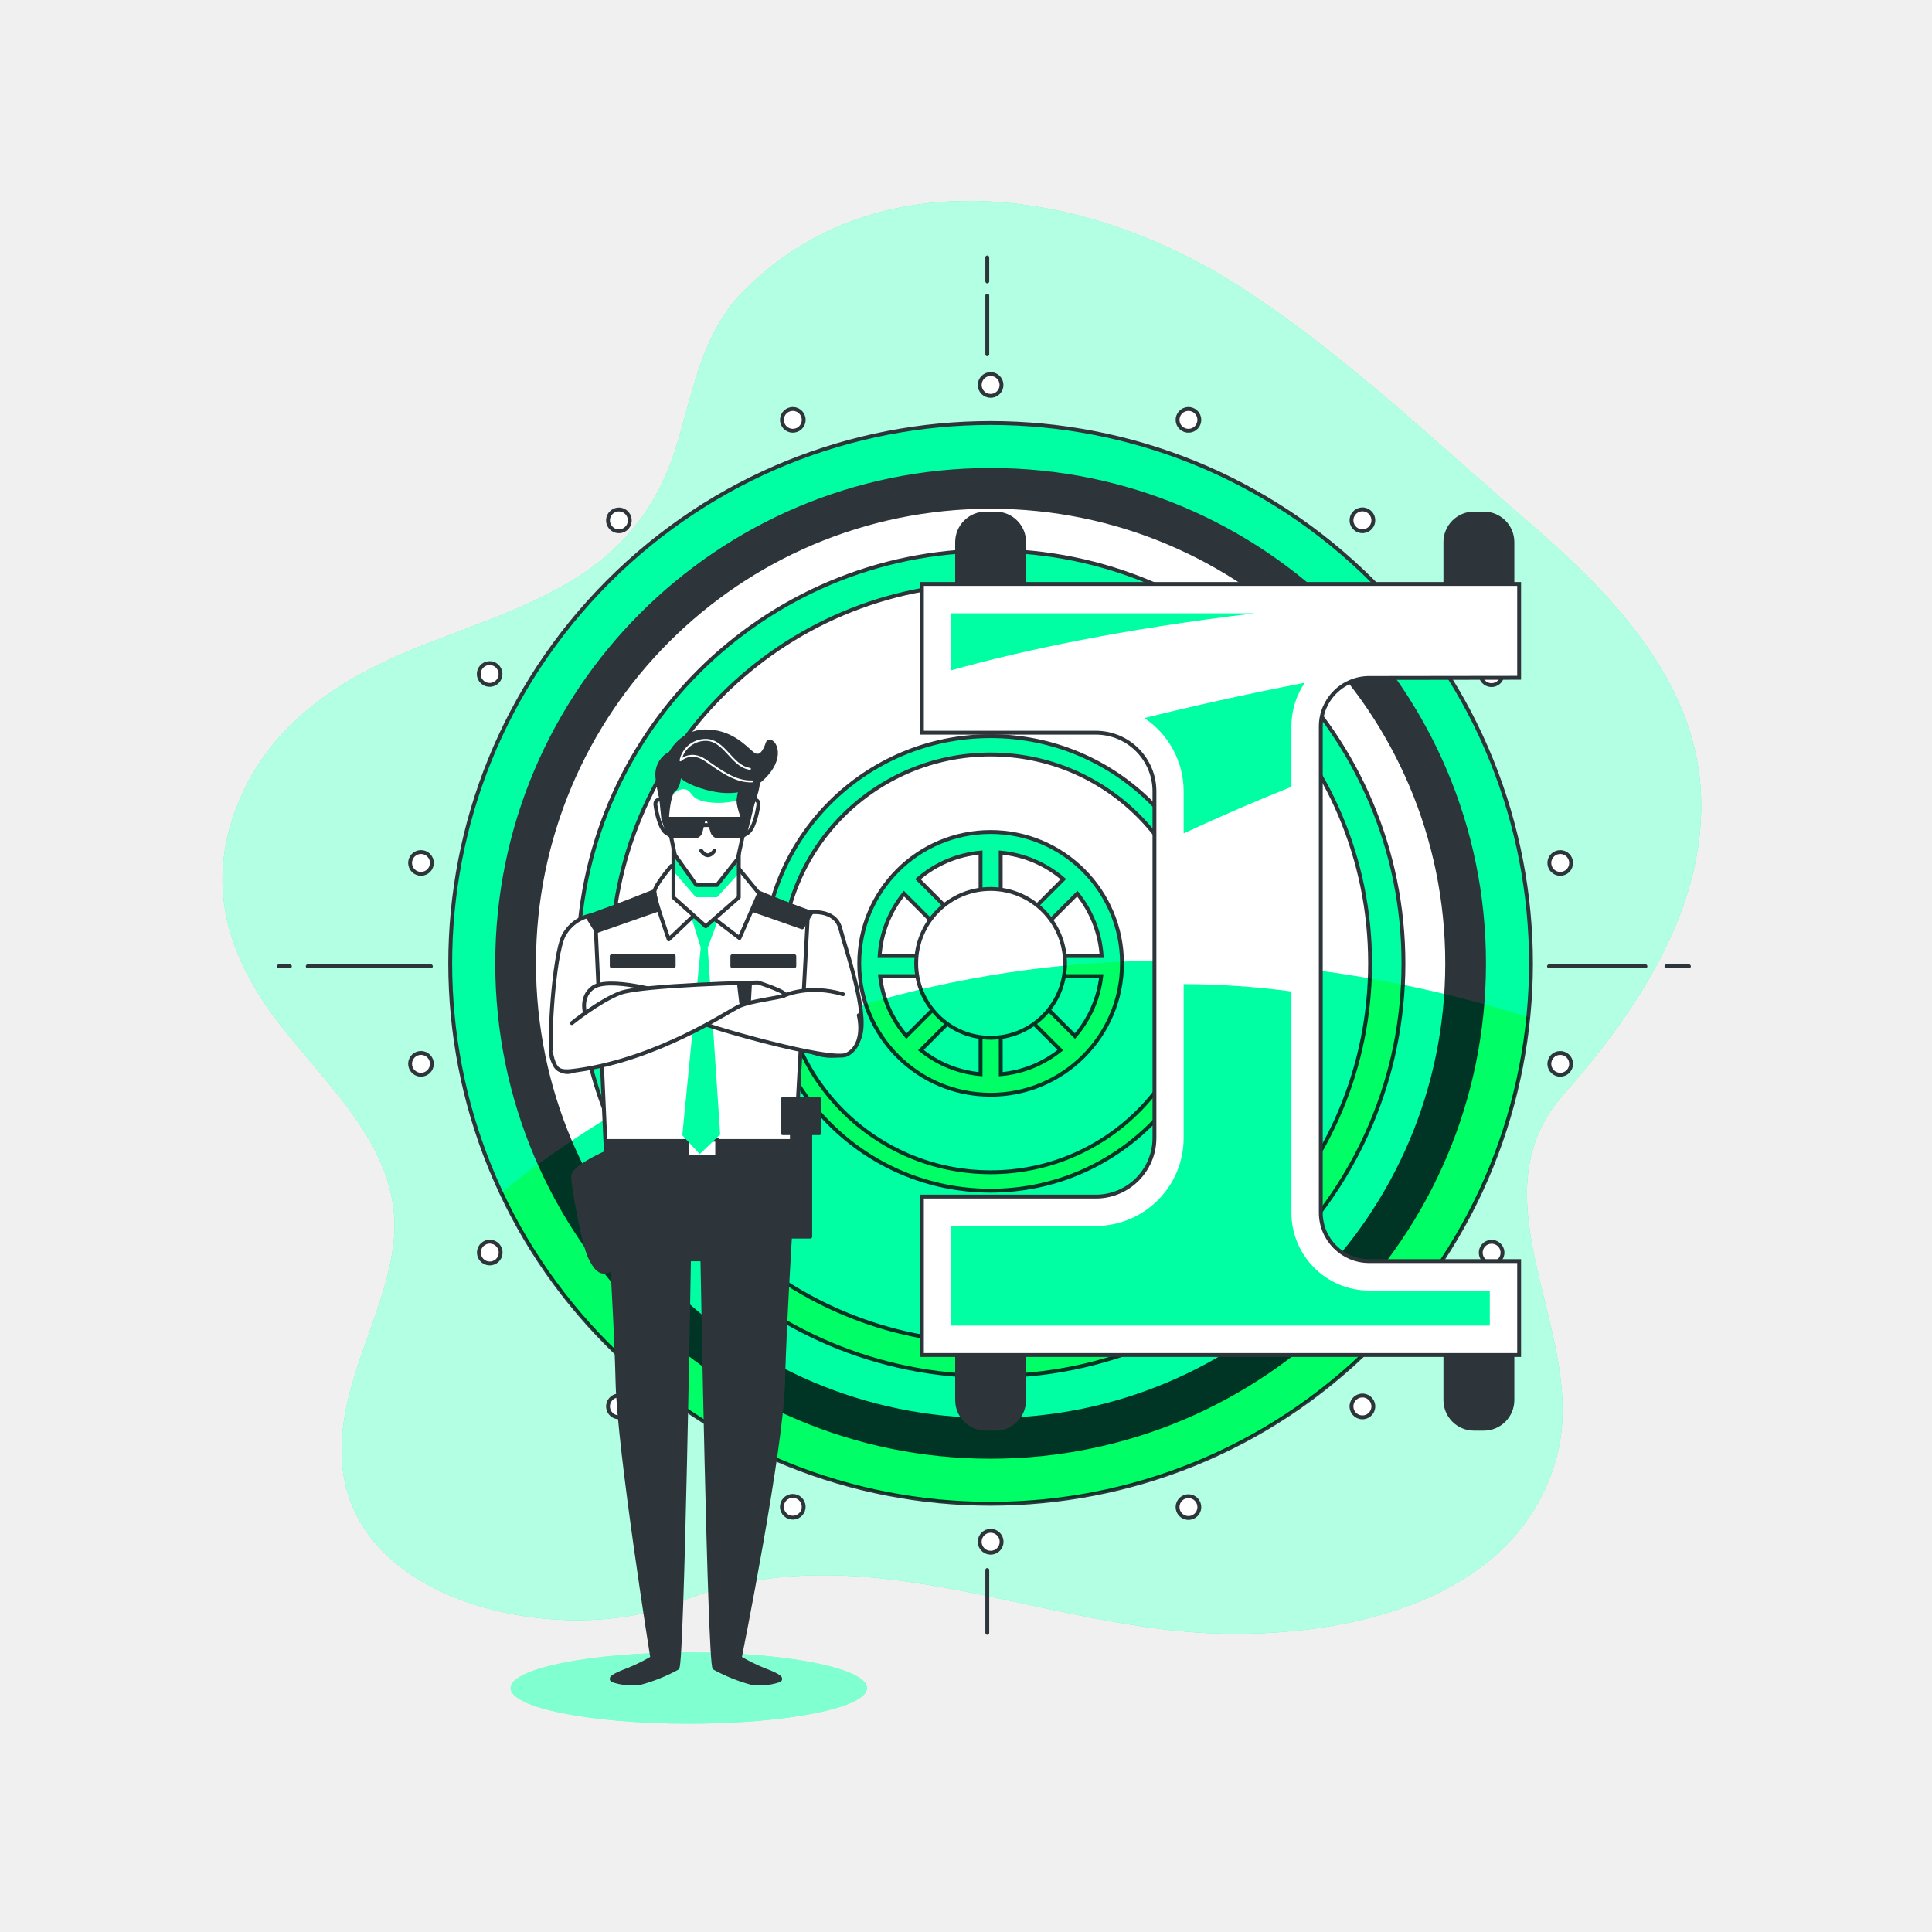
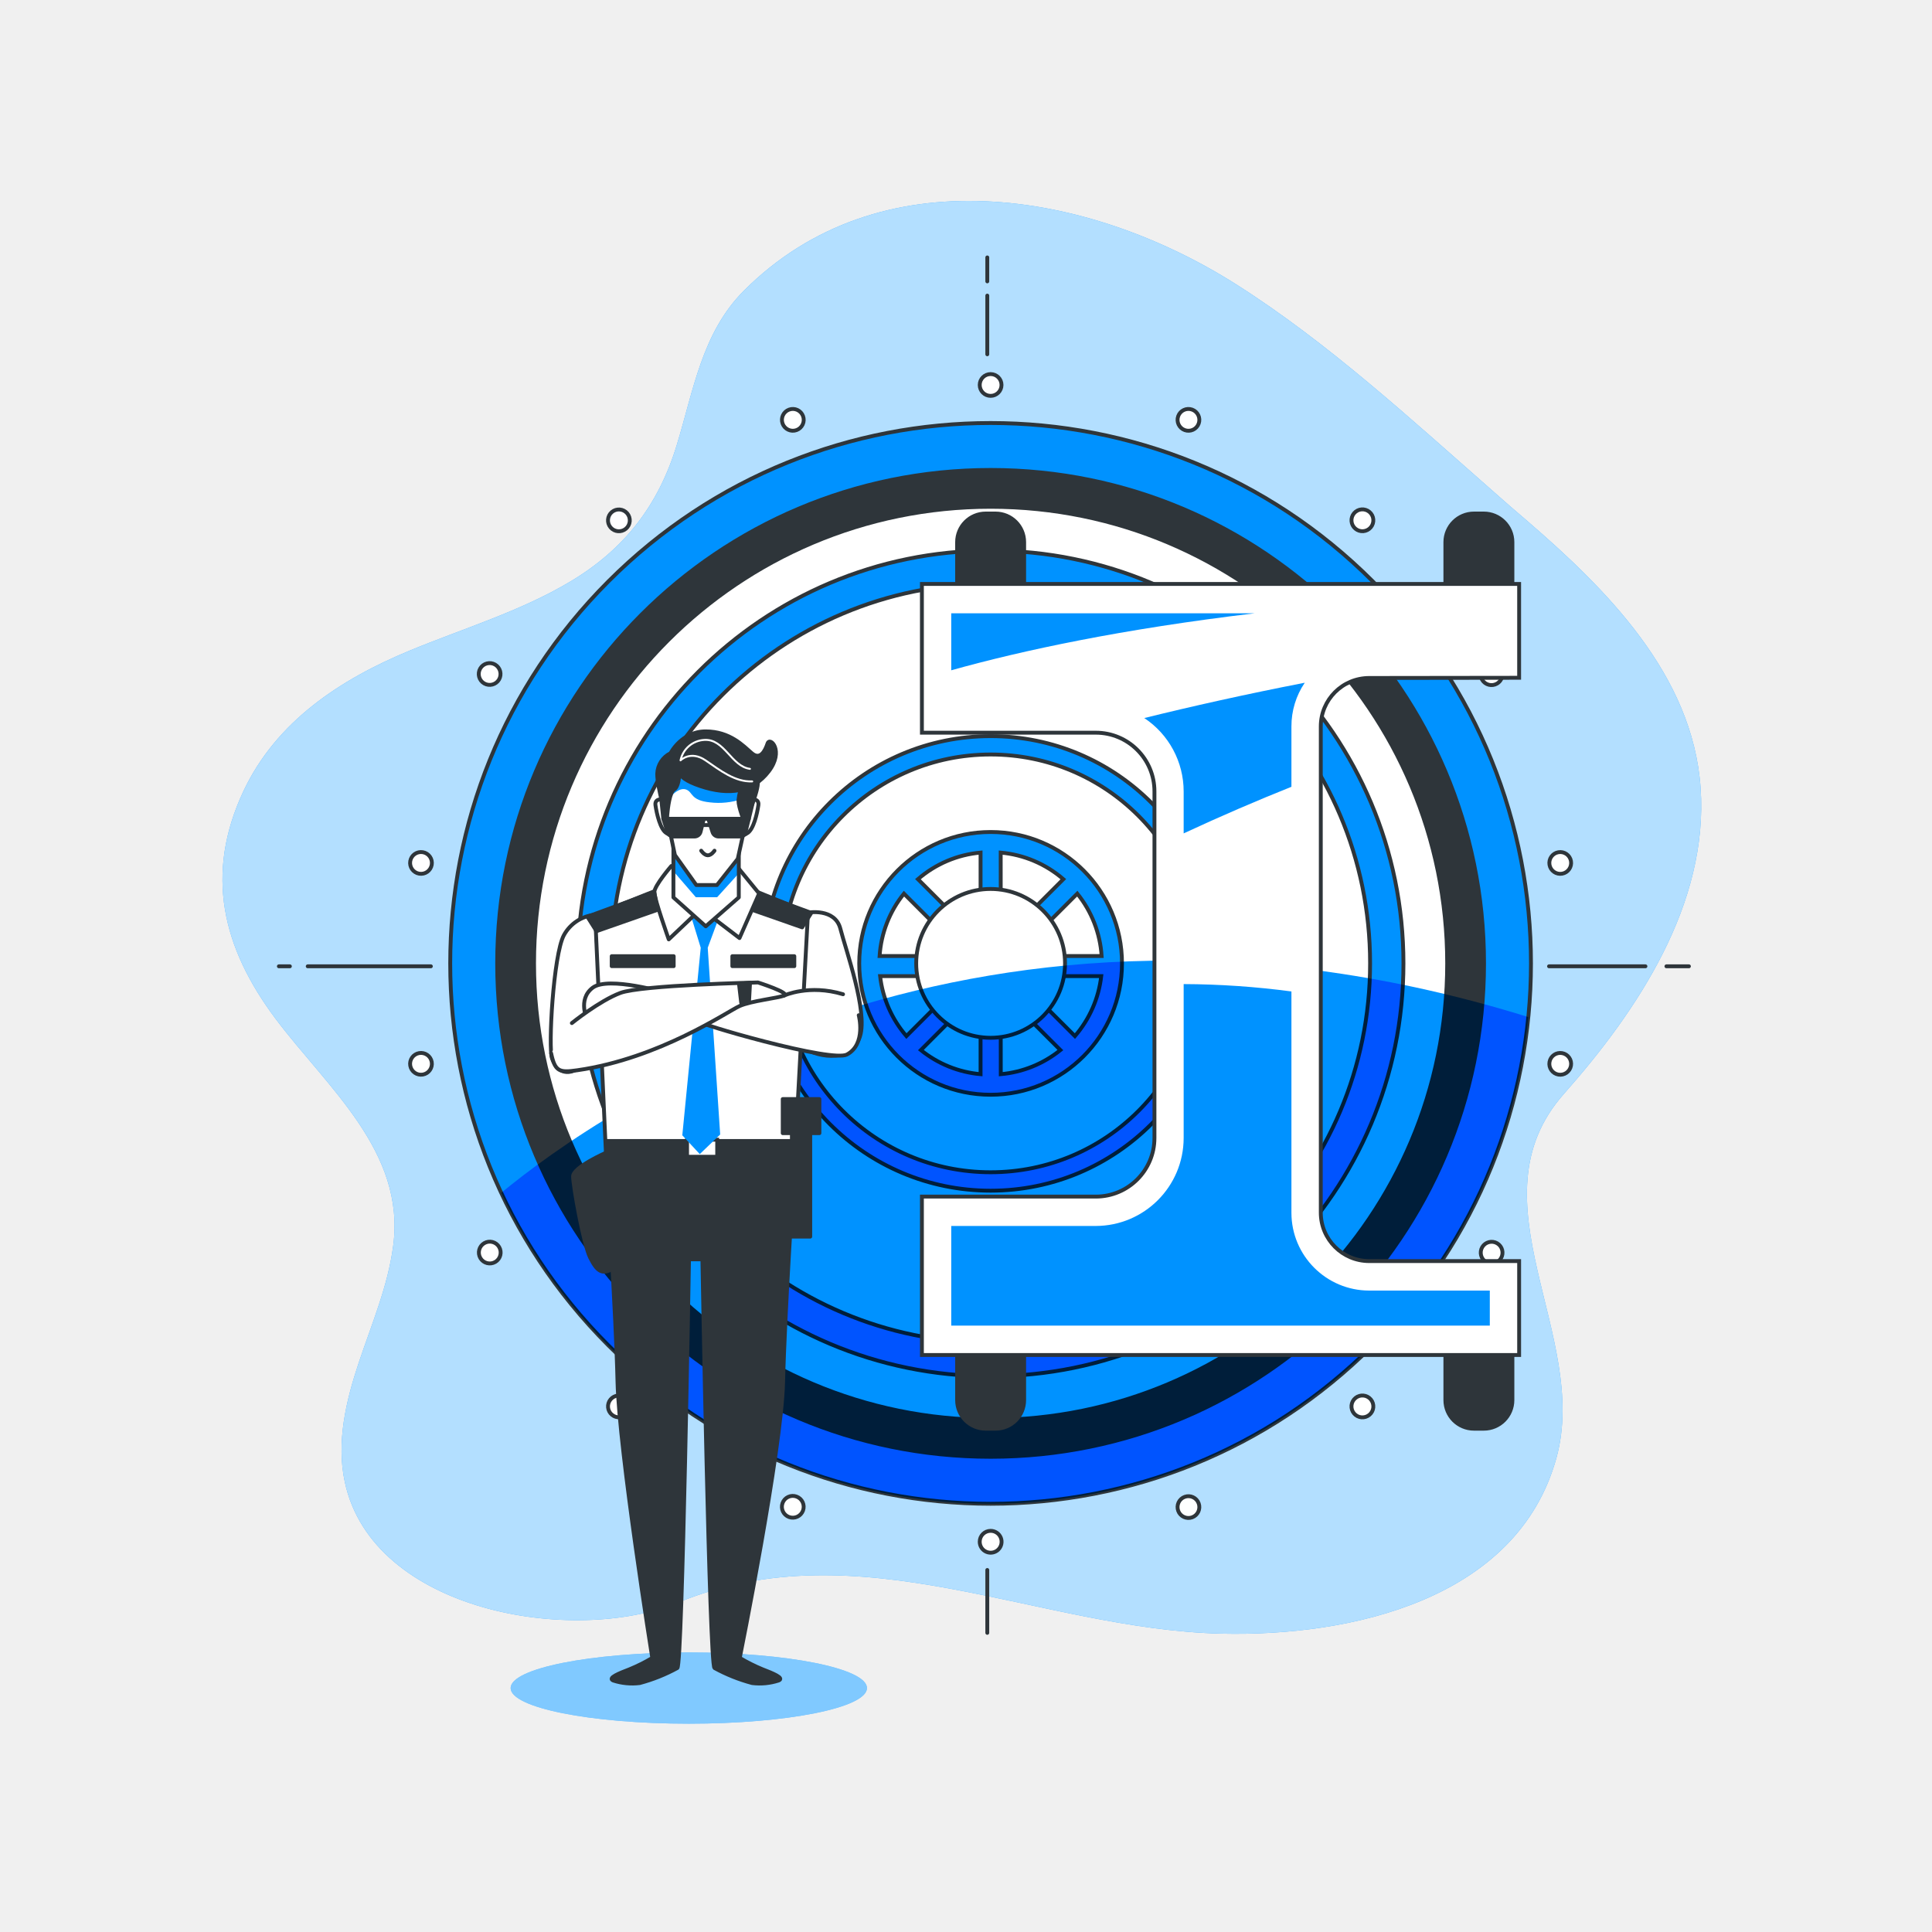
<svg xmlns="http://www.w3.org/2000/svg" viewBox="0 0 500 500">
  <defs>
    <clipPath id="freepik--clip-path--inject-1--inject-63">
      <polygon points="191.2 232.25 182.65 239.73 174.28 232.25 174.28 212.31 191.2 212.31 191.2 232.25" style="fill:#fff;stroke:#2e353a;stroke-linecap:round;stroke-linejoin:round" />
    </clipPath>
  </defs>
  <g id="freepik--background-simple--inject-1--inject-63">
-     <path d="M386.72,127.41c-21.44-18.8-43-38.74-66.9-53.88C281.4,49.19,227.53,40.09,192.45,75.3c-10.8,10.85-13,25.82-17.3,39.85-4.7,15.48-13.46,26.92-27.46,35.3-13,7.78-27.68,12.14-41.67,17.93-17.93,7.42-34.48,18.26-43,36.33-10.11,21.53-5.45,40.56,8.28,58.92C84.64,281.41,105,298,101.76,322.41c-1.36,10.43-5.57,20.23-8.9,30.2S87,373.27,89.24,383.55c7.19,33.6,59.15,42.32,86.3,31.17,47-19.3,93.3,7,140.66,8.07,33.29.76,76.49-8.74,86.61-45.52,8.71-31.63-22.53-66.55,1.9-94.15,19.07-21.54,37.52-49.16,35.4-79.27-2.07-29.23-24.37-51.41-45.34-69.44Q390.75,131,386.72,127.41Z" style="fill:#00FFA2" />
+     <path d="M386.72,127.41c-21.44-18.8-43-38.74-66.9-53.88C281.4,49.19,227.53,40.09,192.45,75.3c-10.8,10.85-13,25.82-17.3,39.85-4.7,15.48-13.46,26.92-27.46,35.3-13,7.78-27.68,12.14-41.67,17.93-17.93,7.42-34.48,18.26-43,36.33-10.11,21.53-5.45,40.56,8.28,58.92C84.64,281.41,105,298,101.76,322.41c-1.36,10.43-5.57,20.23-8.9,30.2S87,373.27,89.24,383.55c7.19,33.6,59.15,42.32,86.3,31.17,47-19.3,93.3,7,140.66,8.07,33.29.76,76.49-8.74,86.61-45.52,8.71-31.63-22.53-66.55,1.9-94.15,19.07-21.54,37.52-49.16,35.4-79.27-2.07-29.23-24.37-51.41-45.34-69.44Q390.75,131,386.72,127.41Z" style="fill:#0092FF" />
    <path d="M386.72,127.41c-21.44-18.8-43-38.74-66.9-53.88C281.4,49.19,227.53,40.09,192.45,75.3c-10.8,10.85-13,25.82-17.3,39.85-4.7,15.48-13.46,26.92-27.46,35.3-13,7.78-27.68,12.14-41.67,17.93-17.93,7.42-34.48,18.26-43,36.33-10.11,21.53-5.45,40.56,8.28,58.92C84.64,281.41,105,298,101.76,322.41c-1.36,10.43-5.57,20.23-8.9,30.2S87,373.27,89.24,383.55c7.19,33.6,59.15,42.32,86.3,31.17,47-19.3,93.3,7,140.66,8.07,33.29.76,76.49-8.74,86.61-45.52,8.71-31.63-22.53-66.55,1.9-94.15,19.07-21.54,37.52-49.16,35.4-79.27-2.07-29.23-24.37-51.41-45.34-69.44Q390.75,131,386.72,127.41Z" style="fill:#fff;opacity:0.7" />
  </g>
  <g id="freepik--Shadow--inject-1--inject-63">
-     <ellipse cx="178.26" cy="436.87" rx="46.11" ry="9.22" style="fill:#00FFA2" />
+     <ellipse cx="178.26" cy="436.87" rx="46.11" ry="9.22" style="fill:#0092FF" />
    <ellipse cx="178.26" cy="436.87" rx="46.11" ry="9.22" style="fill:#fff;opacity:0.5" />
  </g>
  <g id="freepik--Vault--inject-1--inject-63">
-     <circle cx="256.37" cy="249.32" r="139.85" transform="translate(-101.21 254.31) rotate(-45)" style="fill:#00FFA2;stroke:#2e353a;stroke-linecap:round;stroke-miterlimit:10" />
+     <circle cx="256.37" cy="249.32" r="139.85" transform="translate(-101.21 254.31) rotate(-45)" style="fill:#0092FF;stroke:#2e353a;stroke-linecap:round;stroke-miterlimit:10" />
    <circle cx="256.37" cy="249.32" r="127.7" style="fill:#2e353a;stroke:#2e353a;stroke-linecap:round;stroke-miterlimit:10" />
    <circle cx="256.37" cy="249.32" r="118.16" style="fill:#fff;stroke:#2e353a;stroke-linecap:round;stroke-miterlimit:10" />
-     <path d="M256.37,142.49A106.84,106.84,0,1,0,363.21,249.32,106.83,106.83,0,0,0,256.37,142.49Zm0,205a98.21,98.21,0,1,1,98.21-98.21A98.21,98.21,0,0,1,256.37,347.53Z" style="fill:#00FFA2;stroke:#2e353a;stroke-linecap:round;stroke-miterlimit:10" />
-     <path d="M256.37,190.51a58.82,58.82,0,1,0,58.82,58.81A58.81,58.81,0,0,0,256.37,190.51Zm0,112.87a54.06,54.06,0,1,1,54.06-54.06A54.06,54.06,0,0,1,256.37,303.38Z" style="fill:#00FFA2;stroke:#2e353a;stroke-linecap:round;stroke-miterlimit:10" />
-     <path d="M256.37,215.32a34,34,0,1,0,34,34A34,34,0,0,0,256.37,215.32Zm2.61,5.33a28.66,28.66,0,0,1,16.21,6.88L259,243.74Zm-5.21,23.09-16.21-16.21a28.63,28.63,0,0,1,16.21-6.88Zm-3.68,3.68H227.64a28.65,28.65,0,0,1,6.3-16.15Zm0,5.2-15.51,15.52a28.63,28.63,0,0,1-6.81-15.52Zm3.68,3.69V278a28.62,28.62,0,0,1-15.45-6.24Zm5.21,0,15.45,15.45A28.65,28.65,0,0,1,259,278Zm3.68-3.69H285a28.7,28.7,0,0,1-6.81,15.52Zm0-5.2,16.14-16.15a28.65,28.65,0,0,1,6.3,16.15Z" style="fill:#00FFA2;stroke:#2e353a;stroke-linecap:round;stroke-miterlimit:10" />
+     <path d="M256.37,142.49A106.84,106.84,0,1,0,363.21,249.32,106.83,106.83,0,0,0,256.37,142.49Zm0,205a98.21,98.21,0,1,1,98.21-98.21A98.21,98.21,0,0,1,256.37,347.53Z" style="fill:#0092FF;stroke:#2e353a;stroke-linecap:round;stroke-miterlimit:10" />
+     <path d="M256.37,190.51a58.82,58.82,0,1,0,58.82,58.81A58.81,58.81,0,0,0,256.37,190.51Zm0,112.87a54.06,54.06,0,1,1,54.06-54.06A54.06,54.06,0,0,1,256.37,303.38Z" style="fill:#0092FF;stroke:#2e353a;stroke-linecap:round;stroke-miterlimit:10" />
+     <path d="M256.37,215.32a34,34,0,1,0,34,34A34,34,0,0,0,256.37,215.32Zm2.61,5.33a28.66,28.66,0,0,1,16.21,6.88L259,243.74Zm-5.21,23.09-16.21-16.21a28.63,28.63,0,0,1,16.21-6.88Zm-3.68,3.68H227.64a28.65,28.65,0,0,1,6.3-16.15Zm0,5.2-15.51,15.52a28.63,28.63,0,0,1-6.81-15.52Zm3.68,3.69V278a28.62,28.62,0,0,1-15.45-6.24Zm5.21,0,15.45,15.45A28.65,28.65,0,0,1,259,278Zm3.68-3.69H285a28.7,28.7,0,0,1-6.81,15.52Zm0-5.2,16.14-16.15a28.65,28.65,0,0,1,6.3,16.15Z" style="fill:#0092FF;stroke:#2e353a;stroke-linecap:round;stroke-miterlimit:10" />
    <circle cx="256.37" cy="249.32" r="19.26" style="fill:#fff;stroke:#2e353a;stroke-linecap:round;stroke-miterlimit:10" />
-     <path d="M395.53,263.22c-142-44.15-239.41,23.76-265.8,45.48a139.87,139.87,0,0,0,265.8-45.48Z" style="fill:#00FFA2;mix-blend-mode:multiply" />
+     <path d="M395.53,263.22c-142-44.15-239.41,23.76-265.8,45.48a139.87,139.87,0,0,0,265.8-45.48Z" style="fill:#0092FF;mix-blend-mode:multiply" />
    <rect x="374.06" y="132.9" width="17.35" height="29.5" rx="7.4" style="fill:#2e353a;stroke:#2e353a;stroke-linecap:round;stroke-miterlimit:10" />
    <rect x="374.06" y="340.25" width="17.35" height="29.5" rx="7.4" style="fill:#2e353a;stroke:#2e353a;stroke-linecap:round;stroke-miterlimit:10" />
    <rect x="247.7" y="132.9" width="17.35" height="29.5" rx="7.4" style="fill:#2e353a;stroke:#2e353a;stroke-linecap:round;stroke-miterlimit:10" />
    <rect x="247.7" y="340.25" width="17.35" height="29.5" rx="7.4" style="fill:#2e353a;stroke:#2e353a;stroke-linecap:round;stroke-miterlimit:10" />
    <circle cx="256.37" cy="99.63" r="2.82" style="fill:#fff;stroke:#2e353a;stroke-linecap:round;stroke-miterlimit:10" />
    <path d="M207.83,107.69a2.82,2.82,0,1,0-1.69,3.62A2.82,2.82,0,0,0,207.83,107.69Z" style="fill:#fff;stroke:#2e353a;stroke-linecap:round;stroke-miterlimit:10" />
    <path d="M162.31,132.84a2.82,2.82,0,1,0-.34,4A2.81,2.81,0,0,0,162.31,132.84Z" style="fill:#fff;stroke:#2e353a;stroke-linecap:round;stroke-miterlimit:10" />
    <path d="M128.15,172a2.82,2.82,0,1,0,1,3.86A2.83,2.83,0,0,0,128.15,172Z" style="fill:#fff;stroke:#2e353a;stroke-linecap:round;stroke-miterlimit:10" />
    <path d="M109.44,220.55a2.82,2.82,0,1,0,2.29,3.27A2.82,2.82,0,0,0,109.44,220.55Z" style="fill:#fff;stroke:#2e353a;stroke-linecap:round;stroke-miterlimit:10" />
    <path d="M108.46,272.54a2.82,2.82,0,1,0,3.27,2.29A2.82,2.82,0,0,0,108.46,272.54Z" style="fill:#fff;stroke:#2e353a;stroke-linecap:round;stroke-miterlimit:10" />
    <path d="M125.32,321.73a2.82,2.82,0,1,0,3.86,1A2.81,2.81,0,0,0,125.32,321.73Z" style="fill:#fff;stroke:#2e353a;stroke-linecap:round;stroke-miterlimit:10" />
    <path d="M158,362.18a2.82,2.82,0,1,0,4-.35A2.82,2.82,0,0,0,158,362.18Z" style="fill:#fff;stroke:#2e353a;stroke-linecap:round;stroke-miterlimit:10" />
    <path d="M202.52,389a2.82,2.82,0,1,0,3.62-1.69A2.81,2.81,0,0,0,202.52,389Z" style="fill:#fff;stroke:#2e353a;stroke-linecap:round;stroke-miterlimit:10" />
    <path d="M253.55,399a2.83,2.83,0,1,0,2.82-2.82A2.82,2.82,0,0,0,253.55,399Z" style="fill:#fff;stroke:#2e353a;stroke-linecap:round;stroke-miterlimit:10" />
    <path d="M304.92,391a2.82,2.82,0,1,0,1.69-3.62A2.82,2.82,0,0,0,304.92,391Z" style="fill:#fff;stroke:#2e353a;stroke-linecap:round;stroke-miterlimit:10" />
    <path d="M350.43,365.81a2.83,2.83,0,1,0,.35-4A2.82,2.82,0,0,0,350.43,365.81Z" style="fill:#fff;stroke:#2e353a;stroke-linecap:round;stroke-miterlimit:10" />
    <path d="M384.6,326.62a2.82,2.82,0,1,0-1-3.86A2.83,2.83,0,0,0,384.6,326.62Z" style="fill:#fff;stroke:#2e353a;stroke-linecap:round;stroke-miterlimit:10" />
    <path d="M403.3,278.1a2.82,2.82,0,1,0-2.29-3.27A2.82,2.82,0,0,0,403.3,278.1Z" style="fill:#fff;stroke:#2e353a;stroke-linecap:round;stroke-miterlimit:10" />
    <path d="M404.28,226.11a2.82,2.82,0,1,0-3.27-2.29A2.82,2.82,0,0,0,404.28,226.11Z" style="fill:#fff;stroke:#2e353a;stroke-linecap:round;stroke-miterlimit:10" />
    <path d="M387.42,176.92a2.82,2.82,0,1,0-3.85-1A2.82,2.82,0,0,0,387.42,176.92Z" style="fill:#fff;stroke:#2e353a;stroke-linecap:round;stroke-miterlimit:10" />
    <path d="M354.76,136.47a2.83,2.83,0,1,0-4,.34A2.83,2.83,0,0,0,354.76,136.47Z" style="fill:#fff;stroke:#2e353a;stroke-linecap:round;stroke-miterlimit:10" />
    <path d="M310.22,109.62a2.82,2.82,0,1,0-3.61,1.69A2.81,2.81,0,0,0,310.22,109.62Z" style="fill:#fff;stroke:#2e353a;stroke-linecap:round;stroke-miterlimit:10" />
    <path d="M393.15,175.41V151.12H238.59v38.5h45a15.18,15.18,0,0,1,15.18,15.18v89.71a15.18,15.18,0,0,1-15.18,15.17h-45v41H393.15V326.37h-38.8a12.54,12.54,0,0,1-12.53-12.54V188a12.54,12.54,0,0,1,12.53-12.54Z" style="fill:#fff;stroke:#2e353a;stroke-linecap:round;stroke-miterlimit:10" />
-     <path d="M306.33,254.68v39.83a22.8,22.8,0,0,1-22.77,22.77H246.18v25.78H385.56V334H354.35a20.15,20.15,0,0,1-20.13-20.13V256.59A216.63,216.63,0,0,0,306.33,254.68Z" style="fill:#00FFA2" />
-     <path d="M246.18,173.47c18.61-5.2,44.26-10.67,78.53-14.75H246.18Z" style="fill:#00FFA2" />
-     <path d="M337.67,176.69c-15.42,3-29.6,6.19-41.53,9.14a22.79,22.79,0,0,1,10.19,19v10.85c9.64-4.49,19-8.5,27.89-12.06V188A20.08,20.08,0,0,1,337.67,176.69Z" style="fill:#00FFA2" />
+     <path d="M306.33,254.68v39.83a22.8,22.8,0,0,1-22.77,22.77H246.18v25.78H385.56V334H354.35a20.15,20.15,0,0,1-20.13-20.13V256.59A216.63,216.63,0,0,0,306.33,254.68Z" style="fill:#0092FF" />
+     <path d="M246.18,173.47c18.61-5.2,44.26-10.67,78.53-14.75H246.18Z" style="fill:#0092FF" />
+     <path d="M337.67,176.69c-15.42,3-29.6,6.19-41.53,9.14a22.79,22.79,0,0,1,10.19,19v10.85c9.64-4.49,19-8.5,27.89-12.06V188A20.08,20.08,0,0,1,337.67,176.69Z" style="fill:#0092FF" />
    <line x1="255.51" y1="72.82" x2="255.51" y2="66.62" style="fill:none;stroke:#2e353a;stroke-linecap:round;stroke-miterlimit:10" />
    <line x1="255.51" y1="91.69" x2="255.51" y2="76.5" style="fill:none;stroke:#2e353a;stroke-linecap:round;stroke-miterlimit:10" />
    <line x1="255.51" y1="422.58" x2="255.51" y2="406.31" style="fill:none;stroke:#2e353a;stroke-linecap:round;stroke-miterlimit:10" />
    <line x1="400.89" y1="250.08" x2="425.84" y2="250.08" style="fill:none;stroke:#2e353a;stroke-linecap:round;stroke-miterlimit:10" />
    <line x1="79.64" y1="250.08" x2="111.51" y2="250.08" style="fill:none;stroke:#2e353a;stroke-linecap:round;stroke-miterlimit:10" />
    <line x1="72.17" y1="250.08" x2="75.02" y2="250.08" style="fill:none;stroke:#2e353a;stroke-linecap:round;stroke-miterlimit:10" />
    <line x1="431.27" y1="250.08" x2="437.09" y2="250.08" style="fill:none;stroke:#2e353a;stroke-linecap:round;stroke-miterlimit:10" />
  </g>
  <g id="freepik--Character--inject-1--inject-63">
    <path d="M197.3,432a44.62,44.62,0,0,1-5.85-2.93s10.82-53.78,11.22-71.44,2.81-54.21,2.81-54.21H157s2.41,36.54,2.81,54.21,9,71.44,9,71.44a45.05,45.05,0,0,1-5.86,2.93c-2.6,1-5.85,2.27-4.23,2.92a15.78,15.78,0,0,0,6.83.66,43.54,43.54,0,0,0,9.76-3.91c1.3-1,3-105.76,3-105.76h3.47s1.82,104.79,3.12,105.76a43.73,43.73,0,0,0,9.76,3.91,15.78,15.78,0,0,0,6.83-.66C203.15,434.3,199.9,433,197.3,432Z" style="fill:#2e353a;stroke:#2e353a;stroke-linecap:round;stroke-linejoin:round" />
    <path d="M154,236.74a10.23,10.23,0,0,0-8.08,5.31c-2.71,5.09-4.07,29.16-3.05,31.88s3.39,5.42,8.13,1.69,5.09-7.46,5.09-7.46Z" style="fill:#fff;stroke:#2e353a;stroke-linecap:round;stroke-linejoin:round" />
    <path d="M209.11,236.18s7-1.25,8.38,4.18,7.12,21.36,5.09,27.8-9.84,6.11-15.26,2.71S209.11,236.18,209.11,236.18Z" style="fill:#fff;stroke:#2e353a;stroke-linecap:round;stroke-linejoin:round" />
    <polygon points="177.15 227.54 154.02 236.74 157.04 303.45 205.48 303.45 209.11 236.18 188.68 227.85 177.15 227.54" style="fill:#fff;stroke:#2e353a;stroke-linecap:round;stroke-linejoin:round" />
    <rect x="158.31" y="247.46" width="16.04" height="2.58" style="fill:#2e353a;stroke:#2e353a;stroke-linecap:round;stroke-linejoin:round" />
    <rect x="189.53" y="247.46" width="16.04" height="2.58" style="fill:#2e353a;stroke:#2e353a;stroke-linecap:round;stroke-linejoin:round" />
    <rect x="157.04" y="295.29" width="48.58" height="8.16" style="fill:#2e353a;stroke:#2e353a;stroke-linecap:round;stroke-linejoin:round" />
    <rect x="177.81" y="294.95" width="7.8" height="4.41" style="fill:#fff;stroke:#2e353a;stroke-linecap:round;stroke-miterlimit:10" />
-     <polygon points="186.38 236.6 181.93 234.56 178.55 236.15 181.35 245.28 176.58 293.81 181.1 298.68 186.38 293.61 183.16 245.28 186.38 236.6" style="fill:#00FFA2" />
+     <polygon points="186.38 236.6 181.93 234.56 178.55 236.15 181.35 245.28 176.58 293.81 181.1 298.68 186.38 293.61 183.16 245.28 186.38 236.6" style="fill:#0092FF" />
    <polygon points="192.65 229.88 209.97 236.25 207.6 240 191.83 234.48 192.65 229.88" style="fill:#2e353a;stroke:#2e353a;stroke-linecap:round;stroke-linejoin:round" />
    <path d="M179.51,237l-6.44,6.11s-3.73-10.51-3.73-12.21,4.4-6.78,4.4-6.78l16.62-.34,6.1,7.46-5.08,11.53-7.12-5.43Z" style="fill:#fff;stroke:#2e353a;stroke-linecap:round;stroke-linejoin:round" />
    <polygon points="169.34 230.86 152.01 237.24 154.38 240.99 170.15 235.47 169.34 230.86" style="fill:#2e353a;stroke:#2e353a;stroke-linecap:round;stroke-linejoin:round" />
    <polygon points="191.2 232.25 182.65 239.73 174.28 232.25 174.28 212.31 191.2 212.31 191.2 232.25" style="fill:#fff" />
    <g style="clip-path:url(#freepik--clip-path--inject-1--inject-63)">
-       <polygon points="174.02 225.17 180.08 232.2 185.6 232.2 191.2 226.02 190.66 220.16 174.28 219.38 174.02 225.17" style="fill:#00FFA2;mix-blend-mode:multiply" />
+       <polygon points="174.02 225.17 180.08 232.2 185.6 232.2 191.2 226.02 190.66 220.16 174.28 219.38 174.02 225.17" style="fill:#0092FF;mix-blend-mode:multiply" />
    </g>
    <polygon points="191.2 232.25 182.65 239.73 174.28 232.25 174.28 212.31 191.2 212.31 191.2 232.25" style="fill:none;stroke:#2e353a;stroke-linecap:round;stroke-linejoin:round" />
    <path d="M172.45,207s-3.13-.82-2.82,1.37,1.26,6.28,2.82,7.22l1.57.94Z" style="fill:#fff;stroke:#2e353a;stroke-linecap:round;stroke-linejoin:round" />
    <path d="M193.45,207s3.14-.82,2.82,1.37-1.25,6.28-2.82,7.22l-1.57.94Z" style="fill:#fff;stroke:#2e353a;stroke-linecap:round;stroke-linejoin:round" />
    <path d="M194.93,203.37A11.92,11.92,0,1,0,171.66,207l3,14.27,5.54,7.78h5.35l5.38-6.78,3.29-14.94A11.88,11.88,0,0,0,194.93,203.37Z" style="fill:#fff;stroke:#2e353a;stroke-linecap:round;stroke-linejoin:round" />
-     <path d="M174,205.74s1.91-2.07,3.64-1.38,1.05,2.77,6.06,3.29a18.77,18.77,0,0,0,8.37-.88l.27-4.34L174,199.86Z" style="fill:#00FFA2" />
+     <path d="M174,205.74s1.91-2.07,3.64-1.38,1.05,2.77,6.06,3.29a18.77,18.77,0,0,0,8.37-.88l.27-4.34L174,199.86Z" style="fill:#0092FF" />
    <path d="M192.36,202.43a15.24,15.24,0,0,0-1.25,4.71c0,1.88,1.57,5.64,1.57,5.64s3.76-7.84,3.45-10.66S192.05,201.49,192.36,202.43Z" style="fill:#2e353a;stroke:#2e353a;stroke-linecap:round;stroke-linejoin:round" />
    <path d="M172.6,212.16s0-.49.08-1.22c.18-2,.65-5.93,1.8-6.63,1.57-.94,1.41-5.88,1.41-5.88s-2.19,2.47,5.34,5,13.64,1.53,17.72-3.8.31-9.1-.31-7.22-1.89,4.4-4.08,2.51-5.65-5.64-11.92-5.64-9.1,5.64-9.1,5.64a6.17,6.17,0,0,0-3.45,5.34C170.09,204,172.6,212.16,172.6,212.16Z" style="fill:#2e353a;stroke:#2e353a;stroke-linecap:round;stroke-linejoin:round" />
    <path d="M194.67,202.23c-4.44.18-8.22-2.81-12.08-5.45s-6.47,0-6.47,0a6.66,6.66,0,0,1,6.14-5.29c5.24-.34,7,6.86,11.83,7.49" style="fill:none;stroke:#fff;stroke-linecap:round;stroke-linejoin:round;stroke-width:0.5px" />
    <path d="M182.15,211.9H171.66l1.11,3.46a1.63,1.63,0,0,0,1.55,1.13h5.42a1.62,1.62,0,0,0,1.57-1.23Z" style="fill:#2e353a;stroke:#2e353a;stroke-linecap:round;stroke-linejoin:round" />
    <path d="M193.8,211.9H183.3l1.11,3.46a1.63,1.63,0,0,0,1.55,1.13h5.42a1.63,1.63,0,0,0,1.58-1.23Z" style="fill:#2e353a;stroke:#2e353a;stroke-linecap:round;stroke-linejoin:round" />
    <line x1="171.66" y1="211.9" x2="171.13" y2="206.77" style="fill:#fff;stroke:#2e353a;stroke-linecap:round;stroke-linejoin:round" />
    <line x1="193.8" y1="211.9" x2="194.99" y2="207.03" style="fill:#fff;stroke:#2e353a;stroke-linecap:round;stroke-linejoin:round" />
    <line x1="182.15" y1="211.9" x2="183.3" y2="211.9" style="fill:#fff;stroke:#2e353a;stroke-linecap:round;stroke-linejoin:round" />
    <line x1="181.86" y1="213.53" x2="183.72" y2="213.53" style="fill:#fff;stroke:#2e353a;stroke-linecap:round;stroke-linejoin:round" />
    <path d="M184.91,220.16s-.79,1.19-1.72,1.19-1.72-1.19-1.72-1.19" style="fill:none;stroke:#2e353a;stroke-linecap:round;stroke-linejoin:round" />
    <path d="M156.79,298.34s-8.48,3.73-8.48,6.11,2.71,17.63,4.41,21,3.05,4.75,6.1,2.71S156.79,298.34,156.79,298.34Z" style="fill:#2e353a;stroke:#2e353a;stroke-linecap:round;stroke-linejoin:round" />
    <rect x="204.94" y="290.54" width="4.75" height="29.5" style="fill:#2e353a;stroke:#2e353a;stroke-linecap:round;stroke-linejoin:round" />
    <rect x="202.57" y="284.44" width="9.49" height="8.82" style="fill:#2e353a;stroke:#2e353a;stroke-linecap:round;stroke-linejoin:round" />
    <path d="M222.24,262.74s2,7.46-3.06,10.17c-1.91,1-10.85-.68-21.36-3.39s-16.28-4.75-16.28-4.75l-29.5-.68s-2.71-5.42,1.36-8.48,19,1.36,19,1.36l30.52.68s6.44-3,15.26-.34" style="fill:#fff;stroke:#2e353a;stroke-linecap:round;stroke-linejoin:round" />
    <path d="M148,264.77s7.12-5.76,12.55-7.8,35.61-2.71,35.61-2.71,8.47,2.71,6.78,3.39-8.48,1.36-11.53,2.71-20.69,13.57-42,16.62c-4.68.67-5.77.34-6.78-4.41" style="fill:#fff;stroke:#2e353a;stroke-linecap:round;stroke-linejoin:round" />
    <polygon points="191.25 254.62 191.82 259.49 193.83 259.49 194.11 254.34 191.25 254.62" style="fill:#2e353a;stroke:#2e353a;stroke-linecap:round;stroke-linejoin:round" />
  </g>
</svg>
